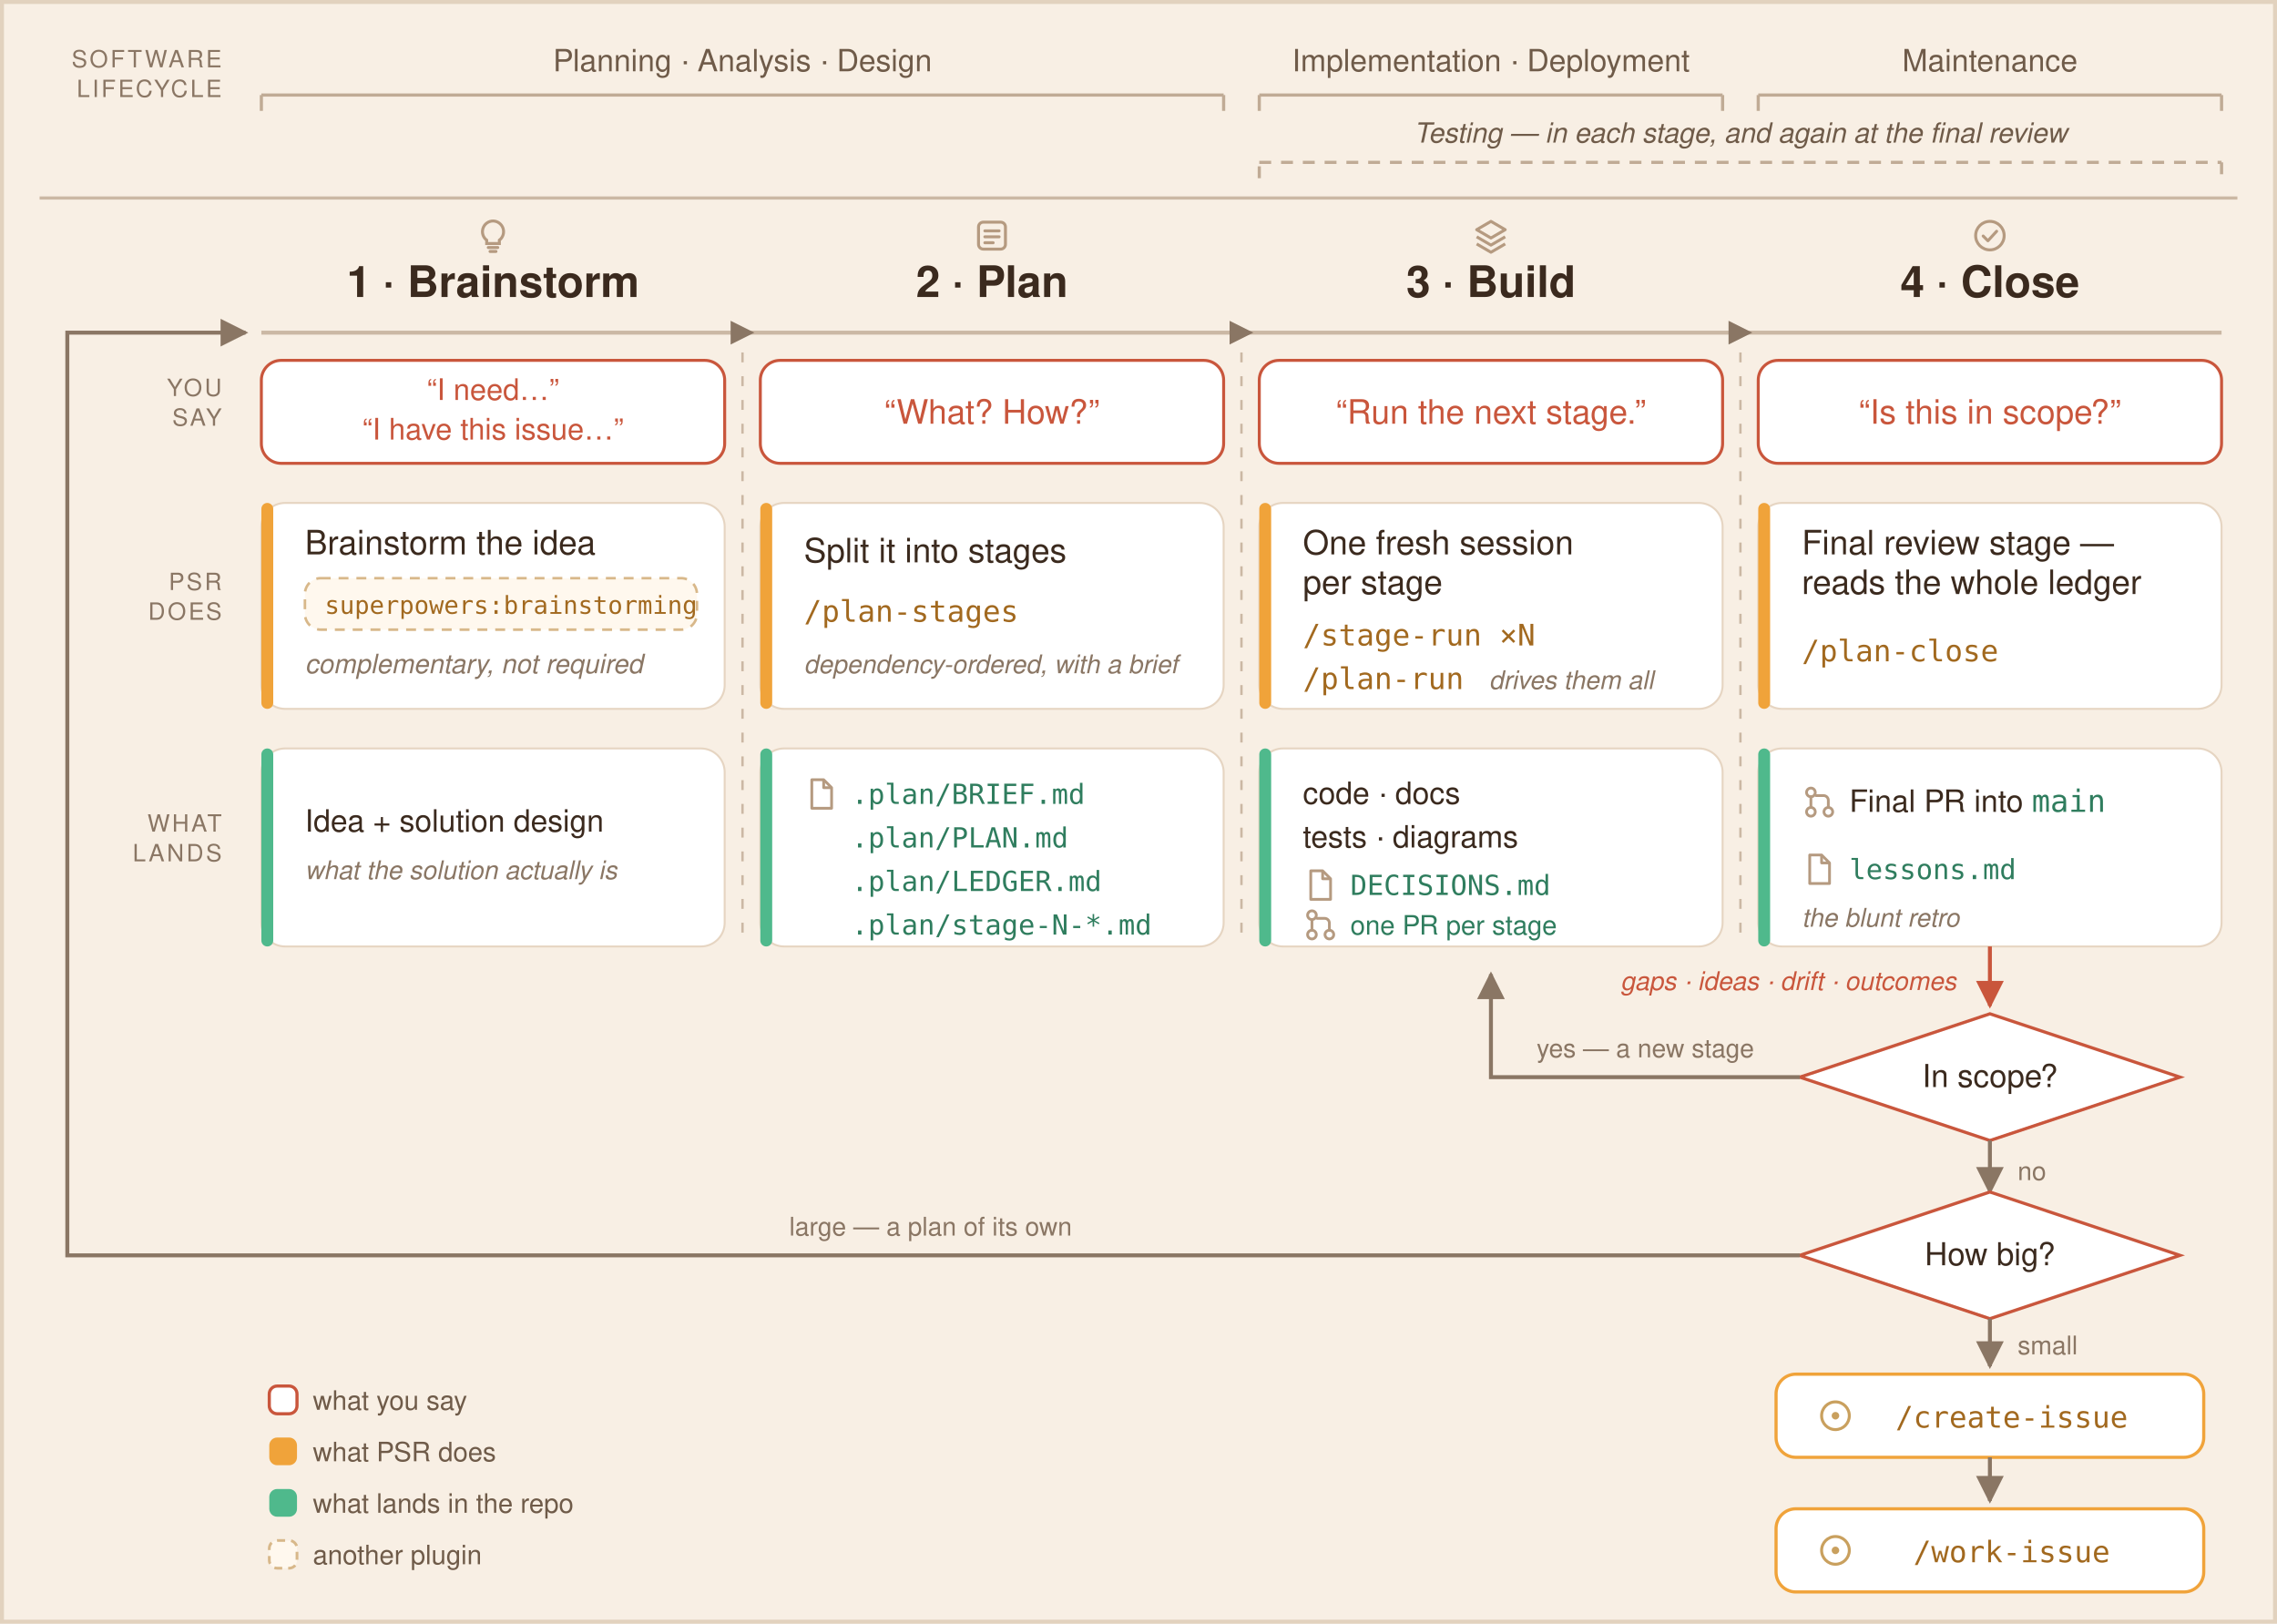
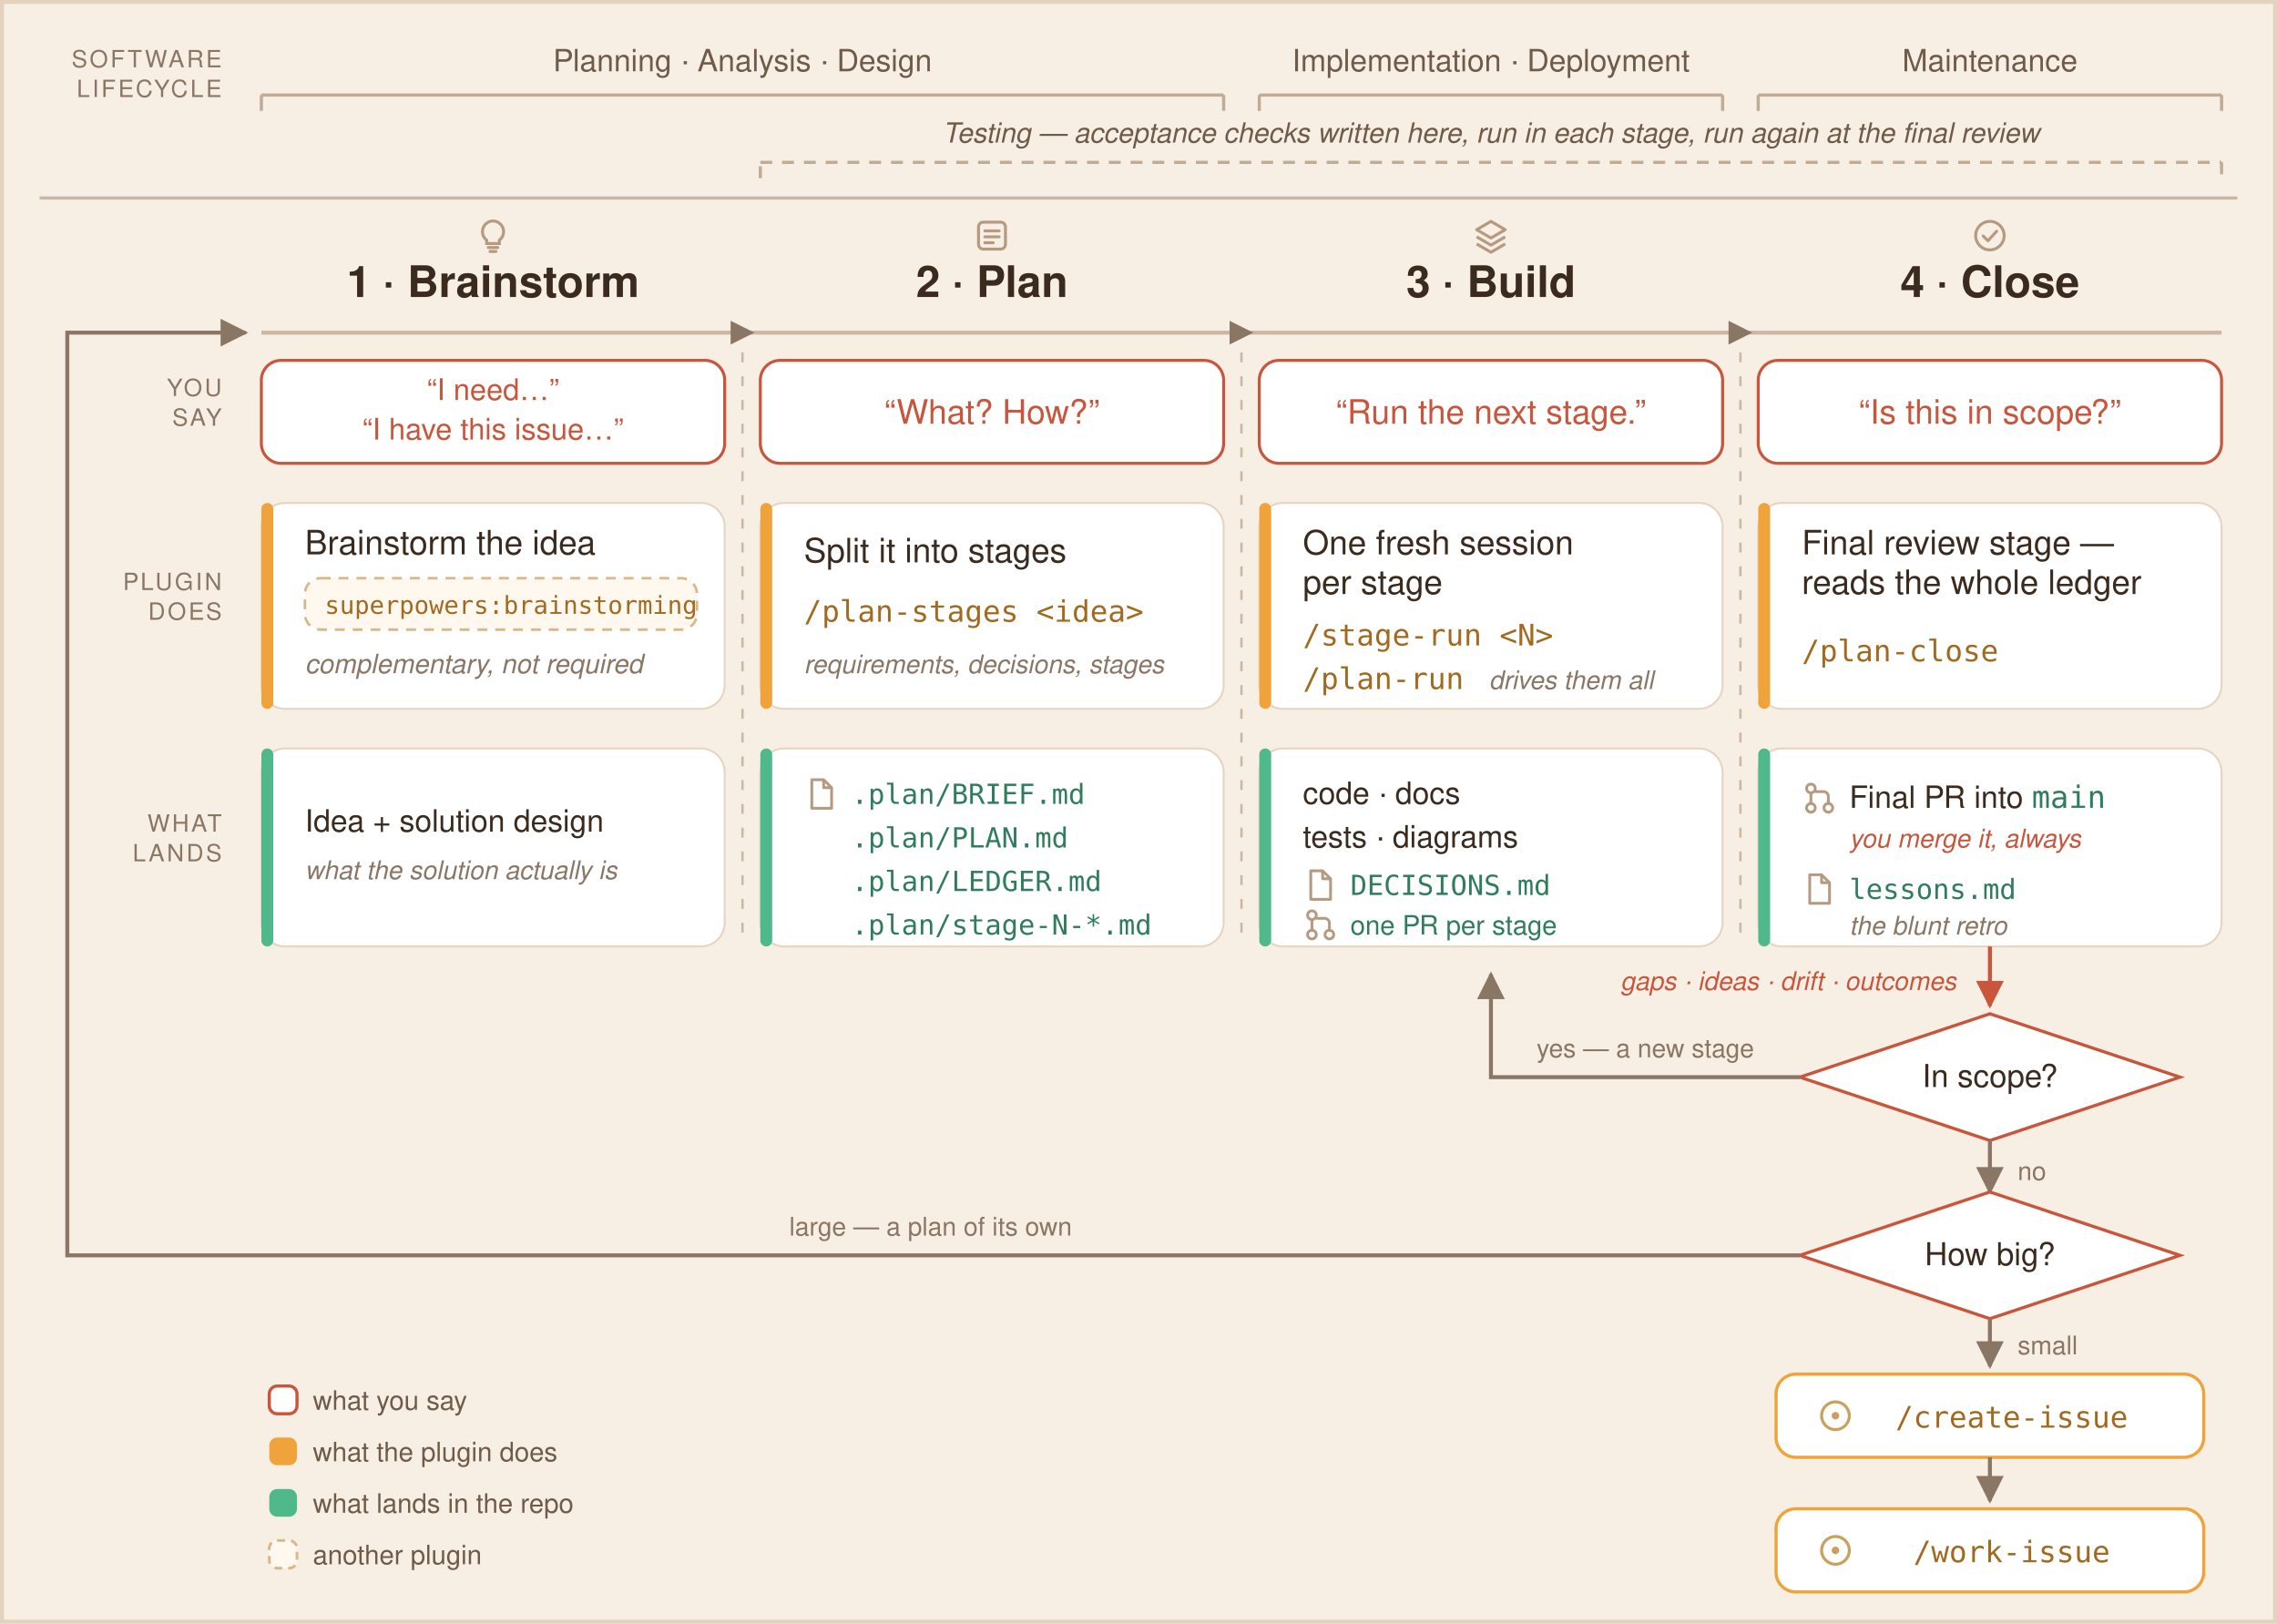
<svg xmlns="http://www.w3.org/2000/svg" viewBox="0 0 1150 820" width="1150" height="820" role="img" aria-label="How plan-staged-rollout works: four phases, what you say, what the plugin does, and what lands in the repo, with the rework loop.">
  <rect x="0" y="0" width="1150" height="820" fill="#F8EFE4" />
  <rect x="1" y="1" width="1148" height="818" fill="none" stroke="#E2D2BE" stroke-width="2" />
  <defs>
    <marker id="ar" viewBox="0 0 10 10" refX="9" refY="5" markerWidth="7" markerHeight="7" orient="auto-start-reverse">
      <path d="M 0 0 L 10 5 L 0 10 z" fill="#8A7664" />
    </marker>
    <marker id="arT" viewBox="0 0 10 10" refX="9" refY="5" markerWidth="7" markerHeight="7" orient="auto-start-reverse">
      <path d="M 0 0 L 10 5 L 0 10 z" fill="#C9563C" />
    </marker>
    <g id="g-bulb" fill="none" stroke="#B59A80" stroke-width="1.5" stroke-linecap="round">
      <path d="M9 1.6a5.4 5.4 0 0 0-3.2 9.7V13h6.4v-1.7A5.4 5.4 0 0 0 9 1.6z" />
      <path d="M6.6 15h4.8M7.5 17h3" />
    </g>
    <g id="g-list" fill="none" stroke="#B59A80" stroke-width="1.5" stroke-linecap="round">
      <rect x="2.2" y="2.2" width="13.6" height="13.6" rx="2.4" />
      <path d="M5.4 6.6h7.2M5.4 9.6h7.2M5.4 12.6h4.2" />
    </g>
    <g id="g-layers" fill="none" stroke="#B59A80" stroke-width="1.5" stroke-linejoin="round">
      <path d="M9 1.8 16.2 6 9 10.2 1.8 6z" />
      <path d="M1.8 9.6 9 13.8l7.2-4.2M1.8 13.2 9 17.4l7.2-4.2" />
    </g>
    <g id="g-check" fill="none" stroke="#B59A80" stroke-width="1.5" stroke-linecap="round" stroke-linejoin="round">
      <circle cx="9" cy="9" r="7.2" />
      <path d="M5.6 9.2 8 11.6l4.4-4.8" />
    </g>
    <g id="g-doc" fill="none" stroke="#B59A80" stroke-width="1.4" stroke-linejoin="round">
      <path d="M4 1.8h6l4 4v10.4H4z" />
      <path d="M10 1.8v4h4" />
    </g>
    <g id="g-pr" fill="none" stroke="#B59A80" stroke-width="1.4" stroke-linecap="round">
      <circle cx="4.6" cy="4.2" r="2.2" />
      <circle cx="4.6" cy="14" r="2.2" />
      <circle cx="13.4" cy="14" r="2.2" />
      <path d="M4.6 6.4v5.4M13.4 11.8V8.2a2.4 2.4 0 0 0-2.4-2.4H7.2" />
    </g>
    <g id="g-issue" fill="none" stroke="#C9A05E" stroke-width="1.5">
      <circle cx="9" cy="9" r="7" />
      <circle cx="9" cy="9" r="1.9" fill="#C9A05E" stroke="none" />
    </g>
  </defs>
  <g font-family="ui-sans-serif, system-ui, 'Segoe UI', Helvetica, Arial, sans-serif">
    <g fill="#8A7664" font-size="12" letter-spacing="1.2" text-anchor="end">
      <text x="112" y="34">SOFTWARE</text>
      <text x="112" y="49">LIFECYCLE</text>
    </g>
    <g font-size="15.5" fill="#6F5B49" text-anchor="middle">
      <text x="375" y="36">Planning · Analysis · Design</text>
      <text x="753" y="36">Implementation · Deployment</text>
      <text x="1005" y="36">Maintenance</text>
-       <text x="879" y="72" font-size="14" font-style="italic">Testing — in each stage, and again at the final review</text>
+       <text x="753" y="72" font-size="14" font-style="italic">Testing — acceptance checks written here, run in each stage, run again at the final review</text>
    </g>
    <g stroke="#C0AB95" stroke-width="1.6" fill="none">
      <path d="M132 56v-8M132 48h486M618 48v8" />
      <path d="M636 56v-8M636 48h234M870 48v8" />
      <path d="M888 56v-8M888 48h234M1122 48v8" />
    </g>
    <g stroke="#C0AB95" stroke-width="1.6" fill="none" stroke-dasharray="6 5">
-       <path d="M636 90v-8M636 82h486M1122 82v8" />
+       <path d="M384 90v-8M384 82h738M1122 82v8" />
    </g>
    <line x1="20" y1="100" x2="1130" y2="100" stroke="#CBB8A4" stroke-width="1.6" />
    <use href="#g-bulb" x="240" y="110" />
    <use href="#g-list" x="492" y="110" />
    <use href="#g-layers" x="744" y="110" />
    <use href="#g-check" x="996" y="110" />
    <g fill="#3B2A1E" font-size="22" font-weight="600" text-anchor="middle">
      <text x="249" y="150">1 · Brainstorm</text>
      <text x="501" y="150">2 · Plan</text>
      <text x="753" y="150">3 · Build</text>
      <text x="1005" y="150">4 · Close</text>
    </g>
    <line x1="132" y1="168" x2="1122" y2="168" stroke="#CBB8A4" stroke-width="2" />
    <g fill="#8A7664">
      <path d="M369 162l12 6-12 6z" />
      <path d="M621 162l12 6-12 6z" />
      <path d="M873 162l12 6-12 6z" />
    </g>
    <g stroke="#CBB8A4" stroke-width="1.2" stroke-dasharray="5 7">
      <line x1="375" y1="178" x2="375" y2="478" />
      <line x1="627" y1="178" x2="627" y2="478" />
      <line x1="879" y1="178" x2="879" y2="478" />
    </g>
    <g fill="#8A7664" font-size="12" letter-spacing="1.2" text-anchor="end">
      <text x="112" y="200">YOU</text>
      <text x="112" y="215">SAY</text>
-       <text x="112" y="298">PSR</text>
+       <text x="112" y="298">PLUGIN</text>
      <text x="112" y="313">DOES</text>
      <text x="112" y="420">WHAT</text>
      <text x="112" y="435">LANDS</text>
    </g>
    <g fill="#FFFFFF" stroke="#C9563C" stroke-width="1.5">
      <rect x="132" y="182" width="234" height="52" rx="10" />
      <rect x="384" y="182" width="234" height="52" rx="10" />
      <rect x="636" y="182" width="234" height="52" rx="10" />
      <rect x="888" y="182" width="234" height="52" rx="10" />
    </g>
    <g fill="#C9563C" text-anchor="middle">
      <text x="249" y="202" font-size="15">“I need…”</text>
      <text x="249" y="222" font-size="15">“I have this issue…”</text>
      <text x="501" y="214" font-size="17">“What? How?”</text>
      <text x="753" y="214" font-size="17">“Run the next stage.”</text>
      <text x="1005" y="214" font-size="17">“Is this in scope?”</text>
    </g>
    <g>
      <rect x="132" y="254" width="234" height="104" rx="12" fill="#FFFFFF" stroke="#E6D5C2" />
      <rect x="132" y="254" width="6" height="104" rx="3" fill="#F0A33A" />
      <rect x="384" y="254" width="234" height="104" rx="12" fill="#FFFFFF" stroke="#E6D5C2" />
      <rect x="384" y="254" width="6" height="104" rx="3" fill="#F0A33A" />
      <rect x="636" y="254" width="234" height="104" rx="12" fill="#FFFFFF" stroke="#E6D5C2" />
      <rect x="636" y="254" width="6" height="104" rx="3" fill="#F0A33A" />
      <rect x="888" y="254" width="234" height="104" rx="12" fill="#FFFFFF" stroke="#E6D5C2" />
      <rect x="888" y="254" width="6" height="104" rx="3" fill="#F0A33A" />
    </g>
    <text x="154" y="280" font-size="17" fill="#3B2A1E">Brainstorm the idea</text>
    <rect x="154" y="292" width="198" height="26" rx="8" fill="#FFF8EE" stroke="#D8B88A" stroke-width="1.3" stroke-dasharray="5 4" />
    <text x="164" y="310" font-size="12.5" fill="#A2691F" font-family="ui-monospace, SFMono-Regular, Menlo, Consolas, monospace">superpowers:brainstorming</text>
    <text x="154" y="340" font-size="13.5" fill="#8A7664" font-style="italic">complementary, not required</text>
    <text x="406" y="284" font-size="17" fill="#3B2A1E">Split it into stages</text>
-     <text x="406" y="314" font-size="15" fill="#A2691F" font-family="ui-monospace, SFMono-Regular, Menlo, Consolas, monospace">/plan-stages</text>
-     <text x="406" y="340" font-size="13" fill="#8A7664" font-style="italic">dependency-ordered, with a brief</text>
+     <text x="406" y="314" font-size="15" fill="#A2691F" font-family="ui-monospace, SFMono-Regular, Menlo, Consolas, monospace">/plan-stages &lt;idea&gt;</text>
+     <text x="406" y="340" font-size="13" fill="#8A7664" font-style="italic">requirements, decisions, stages</text>
    <text x="658" y="280" font-size="17" fill="#3B2A1E">One fresh session</text>
    <text x="658" y="300" font-size="17" fill="#3B2A1E">per stage</text>
-     <text x="658" y="326" font-size="15" fill="#A2691F" font-family="ui-monospace, SFMono-Regular, Menlo, Consolas, monospace">/stage-run ×N</text>
+     <text x="658" y="326" font-size="15" fill="#A2691F" font-family="ui-monospace, SFMono-Regular, Menlo, Consolas, monospace">/stage-run &lt;N&gt;</text>
    <text x="658" y="348" font-size="15" fill="#A2691F" font-family="ui-monospace, SFMono-Regular, Menlo, Consolas, monospace">/plan-run</text>
    <text x="752" y="348" font-size="13" fill="#8A7664" font-style="italic">drives them all</text>
    <text x="910" y="280" font-size="17" fill="#3B2A1E">Final review stage —</text>
    <text x="910" y="300" font-size="17" fill="#3B2A1E">reads the whole ledger</text>
    <text x="910" y="334" font-size="15" fill="#A2691F" font-family="ui-monospace, SFMono-Regular, Menlo, Consolas, monospace">/plan-close</text>
    <g>
      <rect x="132" y="378" width="234" height="100" rx="12" fill="#FFFFFF" stroke="#E6D5C2" />
      <rect x="132" y="378" width="6" height="100" rx="3" fill="#4FB98C" />
      <rect x="384" y="378" width="234" height="100" rx="12" fill="#FFFFFF" stroke="#E6D5C2" />
      <rect x="384" y="378" width="6" height="100" rx="3" fill="#4FB98C" />
      <rect x="636" y="378" width="234" height="100" rx="12" fill="#FFFFFF" stroke="#E6D5C2" />
      <rect x="636" y="378" width="6" height="100" rx="3" fill="#4FB98C" />
      <rect x="888" y="378" width="234" height="100" rx="12" fill="#FFFFFF" stroke="#E6D5C2" />
      <rect x="888" y="378" width="6" height="100" rx="3" fill="#4FB98C" />
    </g>
    <text x="154" y="420" font-size="15.5" fill="#3B2A1E">Idea + solution design</text>
    <text x="154" y="444" font-size="13" fill="#8A7664" font-style="italic">what the solution actually is</text>
    <use href="#g-doc" x="406" y="392" />
    <g font-size="14" fill="#2F7D5E" font-family="ui-monospace, SFMono-Regular, Menlo, Consolas, monospace">
      <text x="430" y="406">.plan/BRIEF.md</text>
      <text x="430" y="428">.plan/PLAN.md</text>
      <text x="430" y="450">.plan/LEDGER.md</text>
      <text x="430" y="472">.plan/stage-N-*.md</text>
    </g>
    <text x="658" y="406" font-size="15.5" fill="#3B2A1E">code · docs</text>
    <text x="658" y="428" font-size="15.5" fill="#3B2A1E">tests · diagrams</text>
    <use href="#g-doc" x="658" y="438" />
    <text x="682" y="452" font-size="14" fill="#2F7D5E" font-family="ui-monospace, SFMono-Regular, Menlo, Consolas, monospace">DECISIONS.md</text>
    <use href="#g-pr" x="658" y="458" />
    <text x="682" y="472" font-size="13.5" fill="#2F7D5E">one PR per stage</text>
-     <use href="#g-pr" x="910" y="396" />
-     <text x="934" y="410" font-size="15.5" fill="#3B2A1E">Final PR into <tspan font-family="ui-monospace, SFMono-Regular, Menlo, Consolas, monospace" fill="#2F7D5E">main</tspan>
+     <use href="#g-pr" x="910" y="394" />
+     <text x="934" y="408" font-size="15.5" fill="#3B2A1E">Final PR into <tspan font-family="ui-monospace, SFMono-Regular, Menlo, Consolas, monospace" fill="#2F7D5E">main</tspan>
    </text>
-     <use href="#g-doc" x="910" y="430" />
-     <text x="934" y="444" font-size="14" fill="#2F7D5E" font-family="ui-monospace, SFMono-Regular, Menlo, Consolas, monospace">lessons.md</text>
-     <text x="910" y="468" font-size="13" fill="#8A7664" font-style="italic">the blunt retro</text>
+     <text x="934" y="428" font-size="13" fill="#C9563C" font-style="italic">you merge it, always</text>
+     <use href="#g-doc" x="910" y="440" />
+     <text x="934" y="454" font-size="14" fill="#2F7D5E" font-family="ui-monospace, SFMono-Regular, Menlo, Consolas, monospace">lessons.md</text>
+     <text x="934" y="472" font-size="13" fill="#8A7664" font-style="italic">the blunt retro</text>
    <path d="M1005 478V508" stroke="#C9563C" stroke-width="2" fill="none" marker-end="url(#arT)" />
    <text x="988" y="500" font-size="13" fill="#C9563C" text-anchor="end" font-style="italic">gaps · ideas · drift · outcomes</text>
    <polygon points="909,544 1005,512 1101,544 1005,576" fill="#FFFFFF" stroke="#C9563C" stroke-width="1.6" />
    <text x="1005" y="549" font-size="16" fill="#3B2A1E" text-anchor="middle">In scope?</text>
    <path d="M909 544H753V492" stroke="#8A7664" stroke-width="2" fill="none" marker-end="url(#ar)" />
    <text x="831" y="534" font-size="13" fill="#8A7664" text-anchor="middle">yes — a new stage</text>
    <path d="M1005 576v26" stroke="#8A7664" stroke-width="2" fill="none" marker-end="url(#ar)" />
    <text x="1019" y="596" font-size="13" fill="#8A7664">no</text>
    <polygon points="909,634 1005,602 1101,634 1005,666" fill="#FFFFFF" stroke="#C9563C" stroke-width="1.6" />
    <text x="1005" y="639" font-size="16" fill="#3B2A1E" text-anchor="middle">How big?</text>
    <path d="M909 634H34V168h90" stroke="#8A7664" stroke-width="2" fill="none" marker-end="url(#ar)" />
    <text x="470" y="624" font-size="13" fill="#8A7664" text-anchor="middle">large — a plan of its own</text>
    <path d="M1005 666v24" stroke="#8A7664" stroke-width="2" fill="none" marker-end="url(#ar)" />
    <text x="1019" y="684" font-size="13" fill="#8A7664">small</text>
    <rect x="897" y="694" width="216" height="42" rx="10" fill="#FFFFFF" stroke="#F0A33A" stroke-width="1.6" />
    <use href="#g-issue" x="918" y="706" />
    <text x="1016" y="721" font-size="15" fill="#A2691F" text-anchor="middle" font-family="ui-monospace, SFMono-Regular, Menlo, Consolas, monospace">/create-issue</text>
    <path d="M1005 736v22" stroke="#8A7664" stroke-width="2" fill="none" marker-end="url(#ar)" />
    <rect x="897" y="762" width="216" height="42" rx="10" fill="#FFFFFF" stroke="#F0A33A" stroke-width="1.6" />
    <use href="#g-issue" x="918" y="774" />
    <text x="1016" y="789" font-size="15" fill="#A2691F" text-anchor="middle" font-family="ui-monospace, SFMono-Regular, Menlo, Consolas, monospace">/work-issue</text>
    <g font-size="13.5" fill="#6F5B49">
      <rect x="136" y="700" width="14" height="14" rx="4" fill="#FFFFFF" stroke="#C9563C" stroke-width="1.6" />
      <text x="158" y="712">what you say</text>
      <rect x="136" y="726" width="14" height="14" rx="4" fill="#F0A33A" />
-       <text x="158" y="738">what PSR does</text>
+       <text x="158" y="738">what the plugin does</text>
      <rect x="136" y="752" width="14" height="14" rx="4" fill="#4FB98C" />
      <text x="158" y="764">what lands in the repo</text>
      <rect x="136" y="778" width="14" height="14" rx="4" fill="#FFF8EE" stroke="#D8B88A" stroke-width="1.4" stroke-dasharray="4 3" />
      <text x="158" y="790">another plugin</text>
    </g>
  </g>
</svg>
